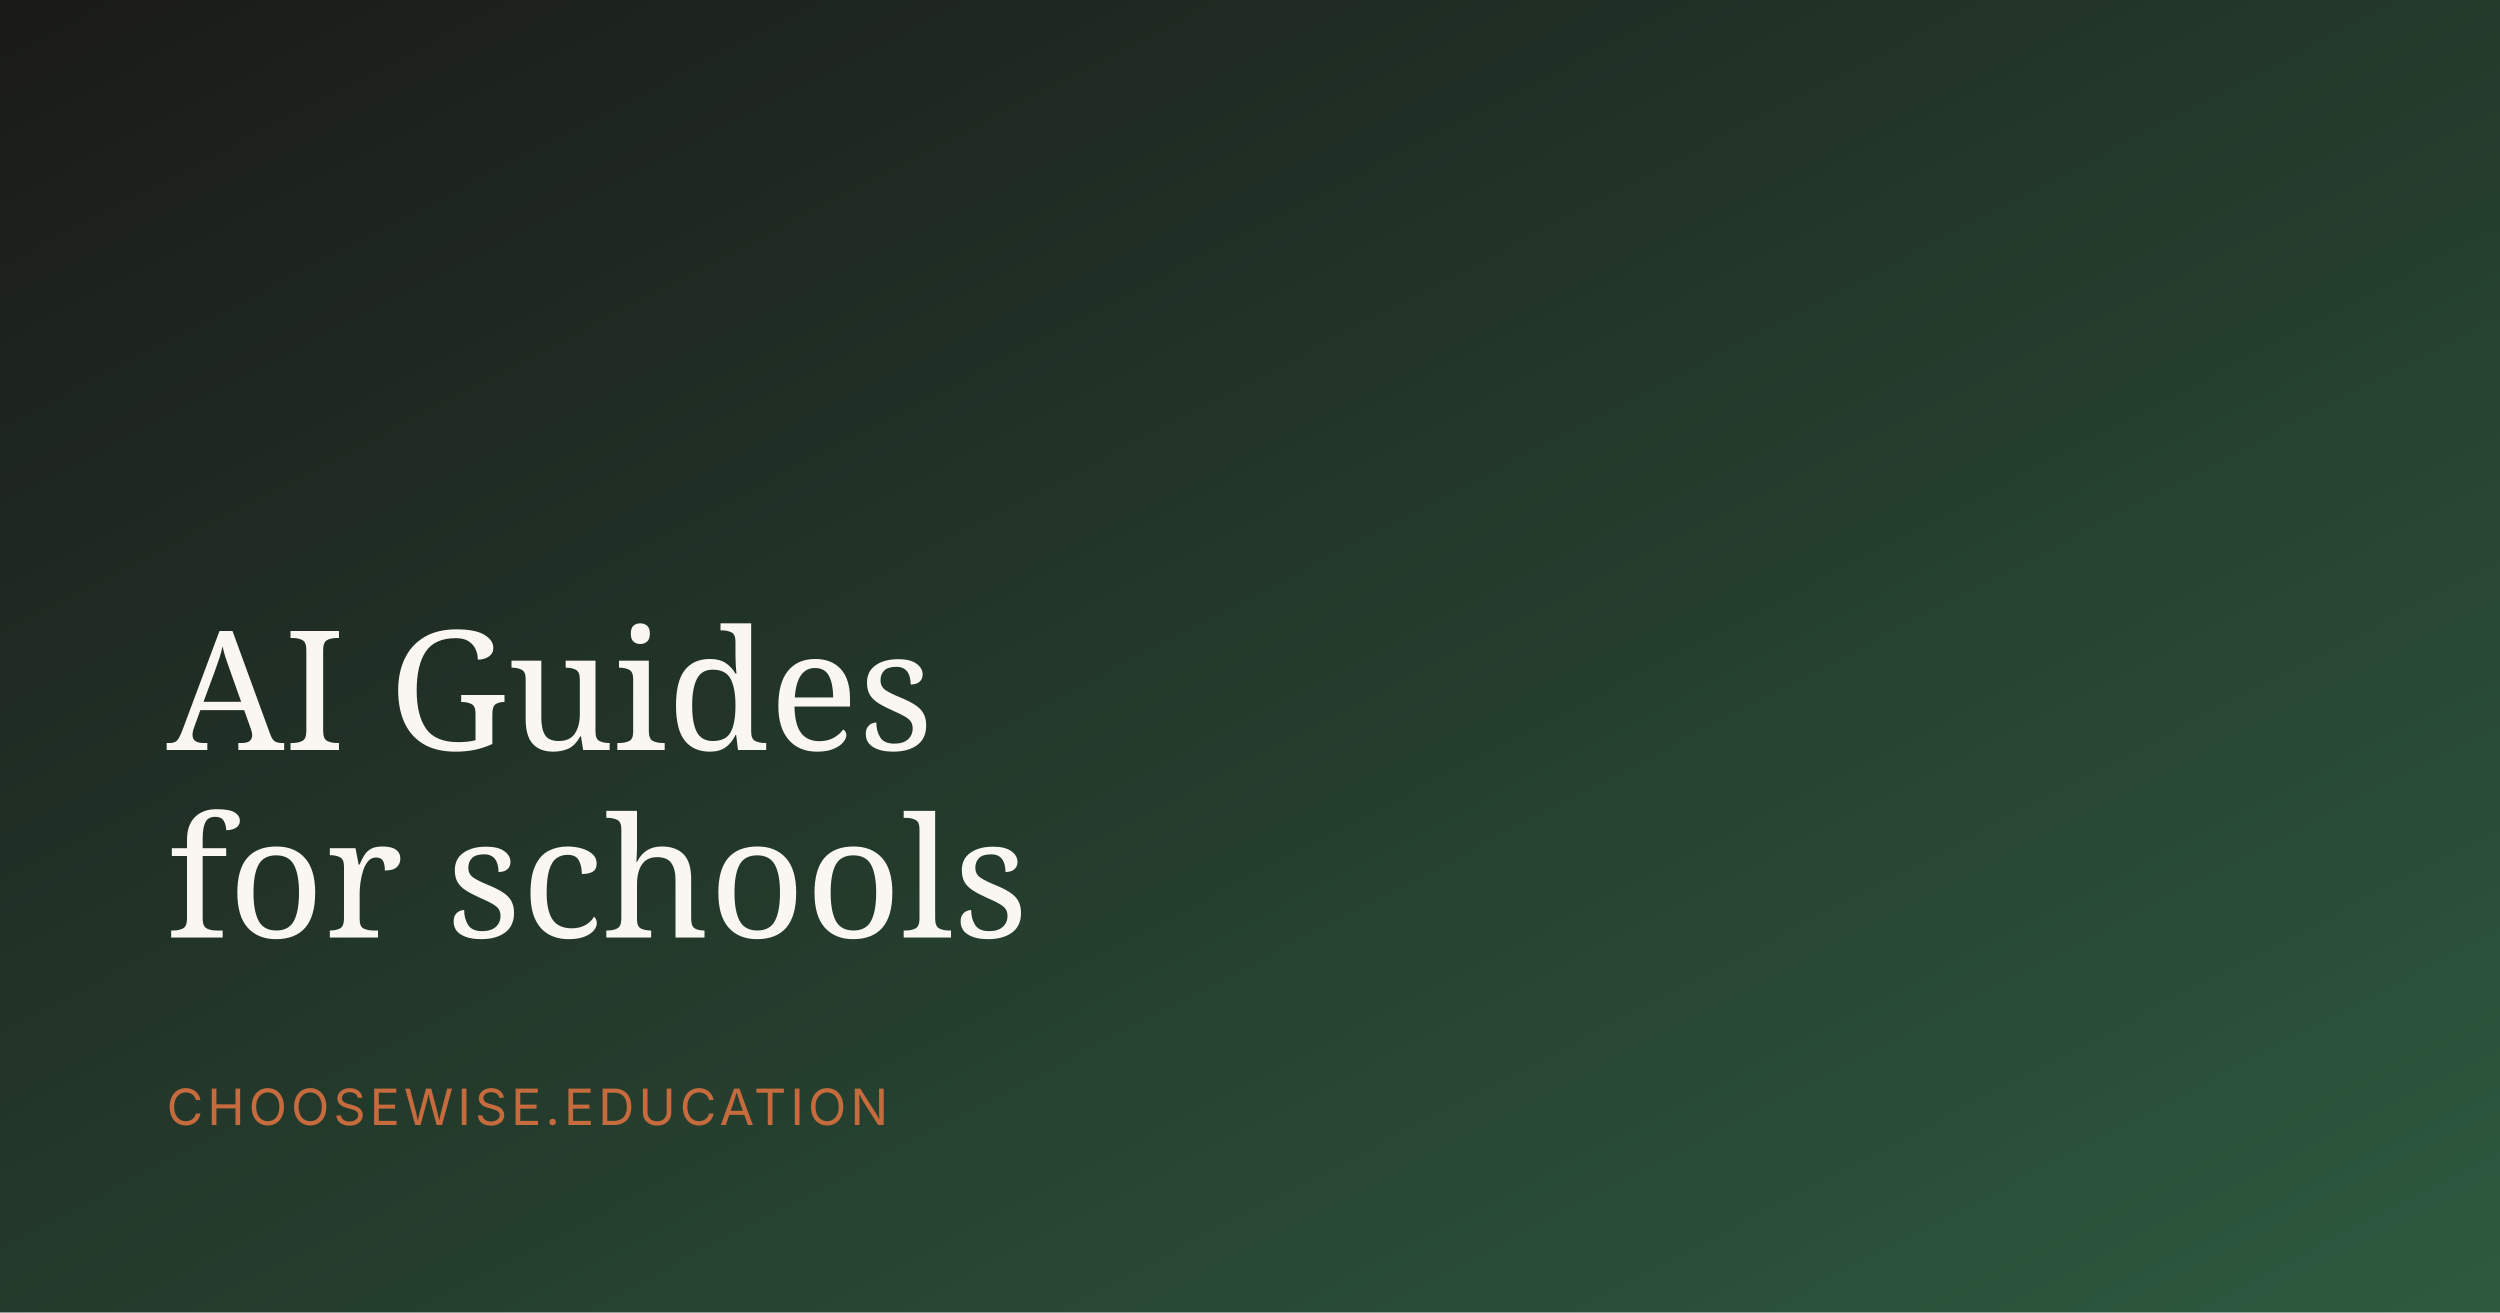
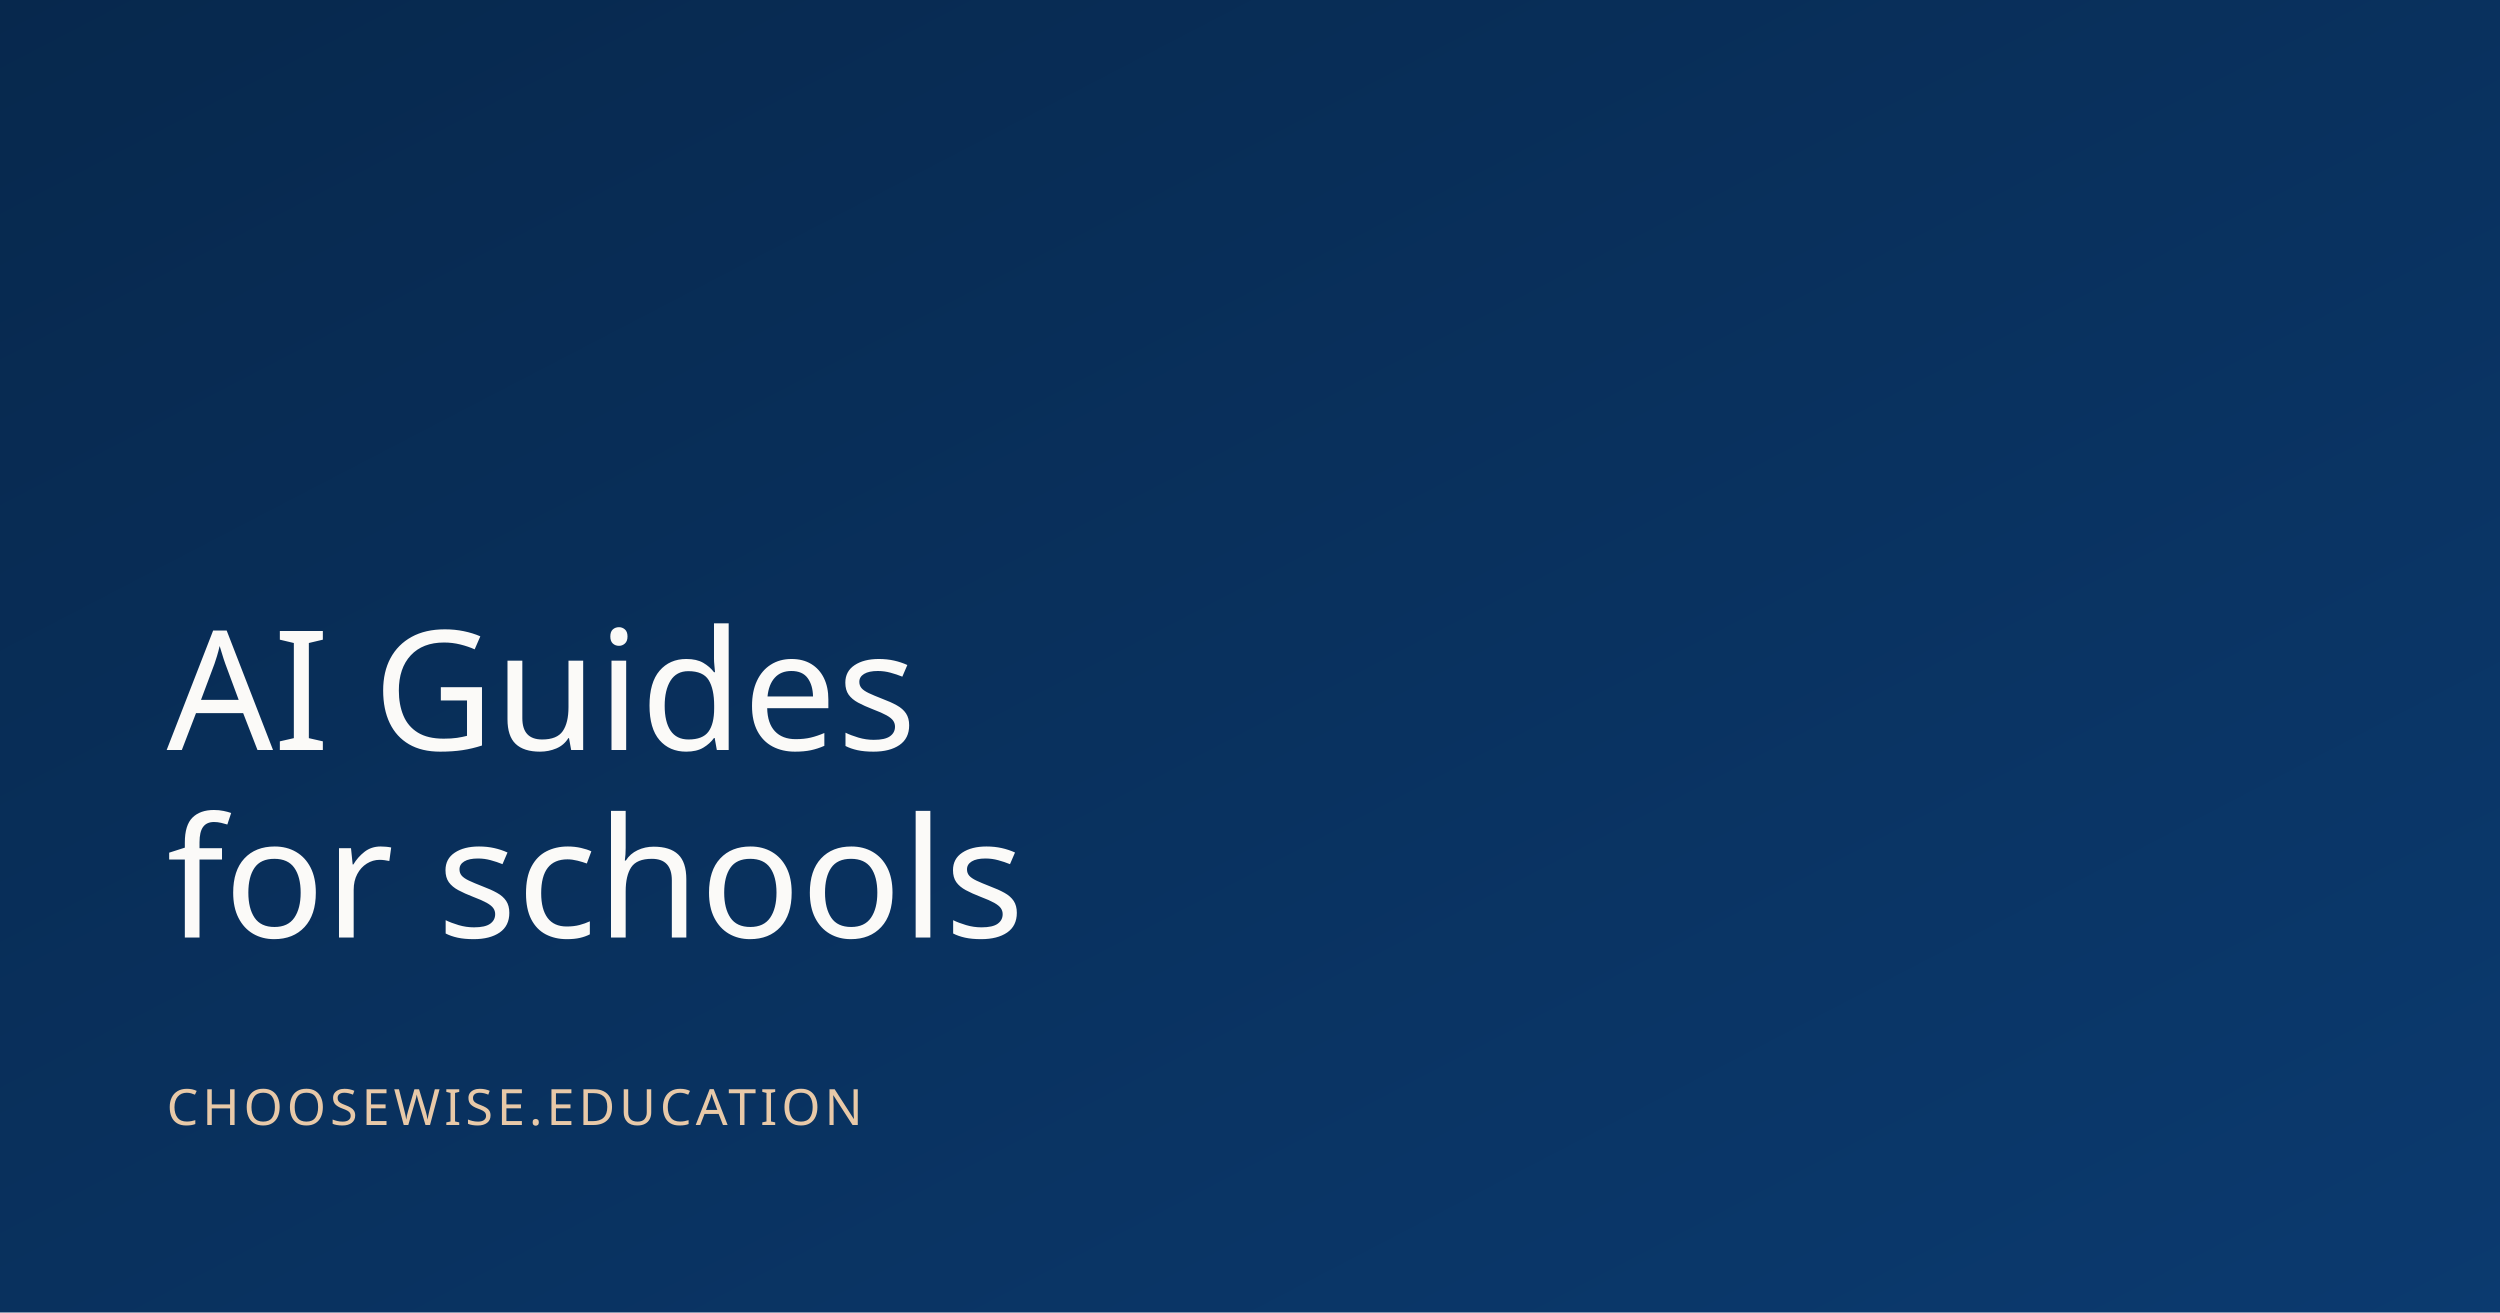
<svg xmlns="http://www.w3.org/2000/svg" viewBox="0 0 1200 630" width="1200" height="630">
  <defs>
+     <style>
+       @font-face {
+         font-family: 'Hanken Grotesk';
+         src: url('../../../fonts/hanken-grotesk/HankenGrotesk-VariableFont.woff2') format('woff2');
+         font-weight: 300 600;
+         font-style: normal;
+       }
+     </style>
    <linearGradient id="bg" x1="0" y1="0" x2="1" y2="1">
-       <stop offset="0%" stop-color="#1a1a18" />
-       <stop offset="100%" stop-color="#2d5a3f" />
+       <stop offset="0%" stop-color="#07284D" />
+       <stop offset="100%" stop-color="#0B3A6F" />
    </linearGradient>
  </defs>
  <rect width="1200" height="630" fill="url(#bg)" />
-   <text x="80" y="360" font-family="Fraunces,Georgia,serif" font-size="80" font-weight="500" fill="#faf7f2">AI Guides</text>
-   <text x="80" y="450" font-family="Fraunces,Georgia,serif" font-size="80" font-weight="500" fill="#faf7f2">for schools</text>
-   <text x="80" y="540" font-family="Work Sans,Inter,sans-serif" font-size="24" fill="#c66b3d" letter-spacing="2">CHOOSEWISE.EDUCATION</text>
+   <text x="80" y="360" font-family="Hanken Grotesk, sans-serif" font-size="80" font-weight="300" fill="#FBFAF8">AI Guides</text>
+   <text x="80" y="450" font-family="Hanken Grotesk, sans-serif" font-size="80" font-weight="300" fill="#FBFAF8">for schools</text>
+   <text x="80" y="540" font-family="Hanken Grotesk, sans-serif" font-size="24" font-weight="500" fill="#E8C9A8" letter-spacing="2">CHOOSEWISE.EDUCATION</text>
</svg>
